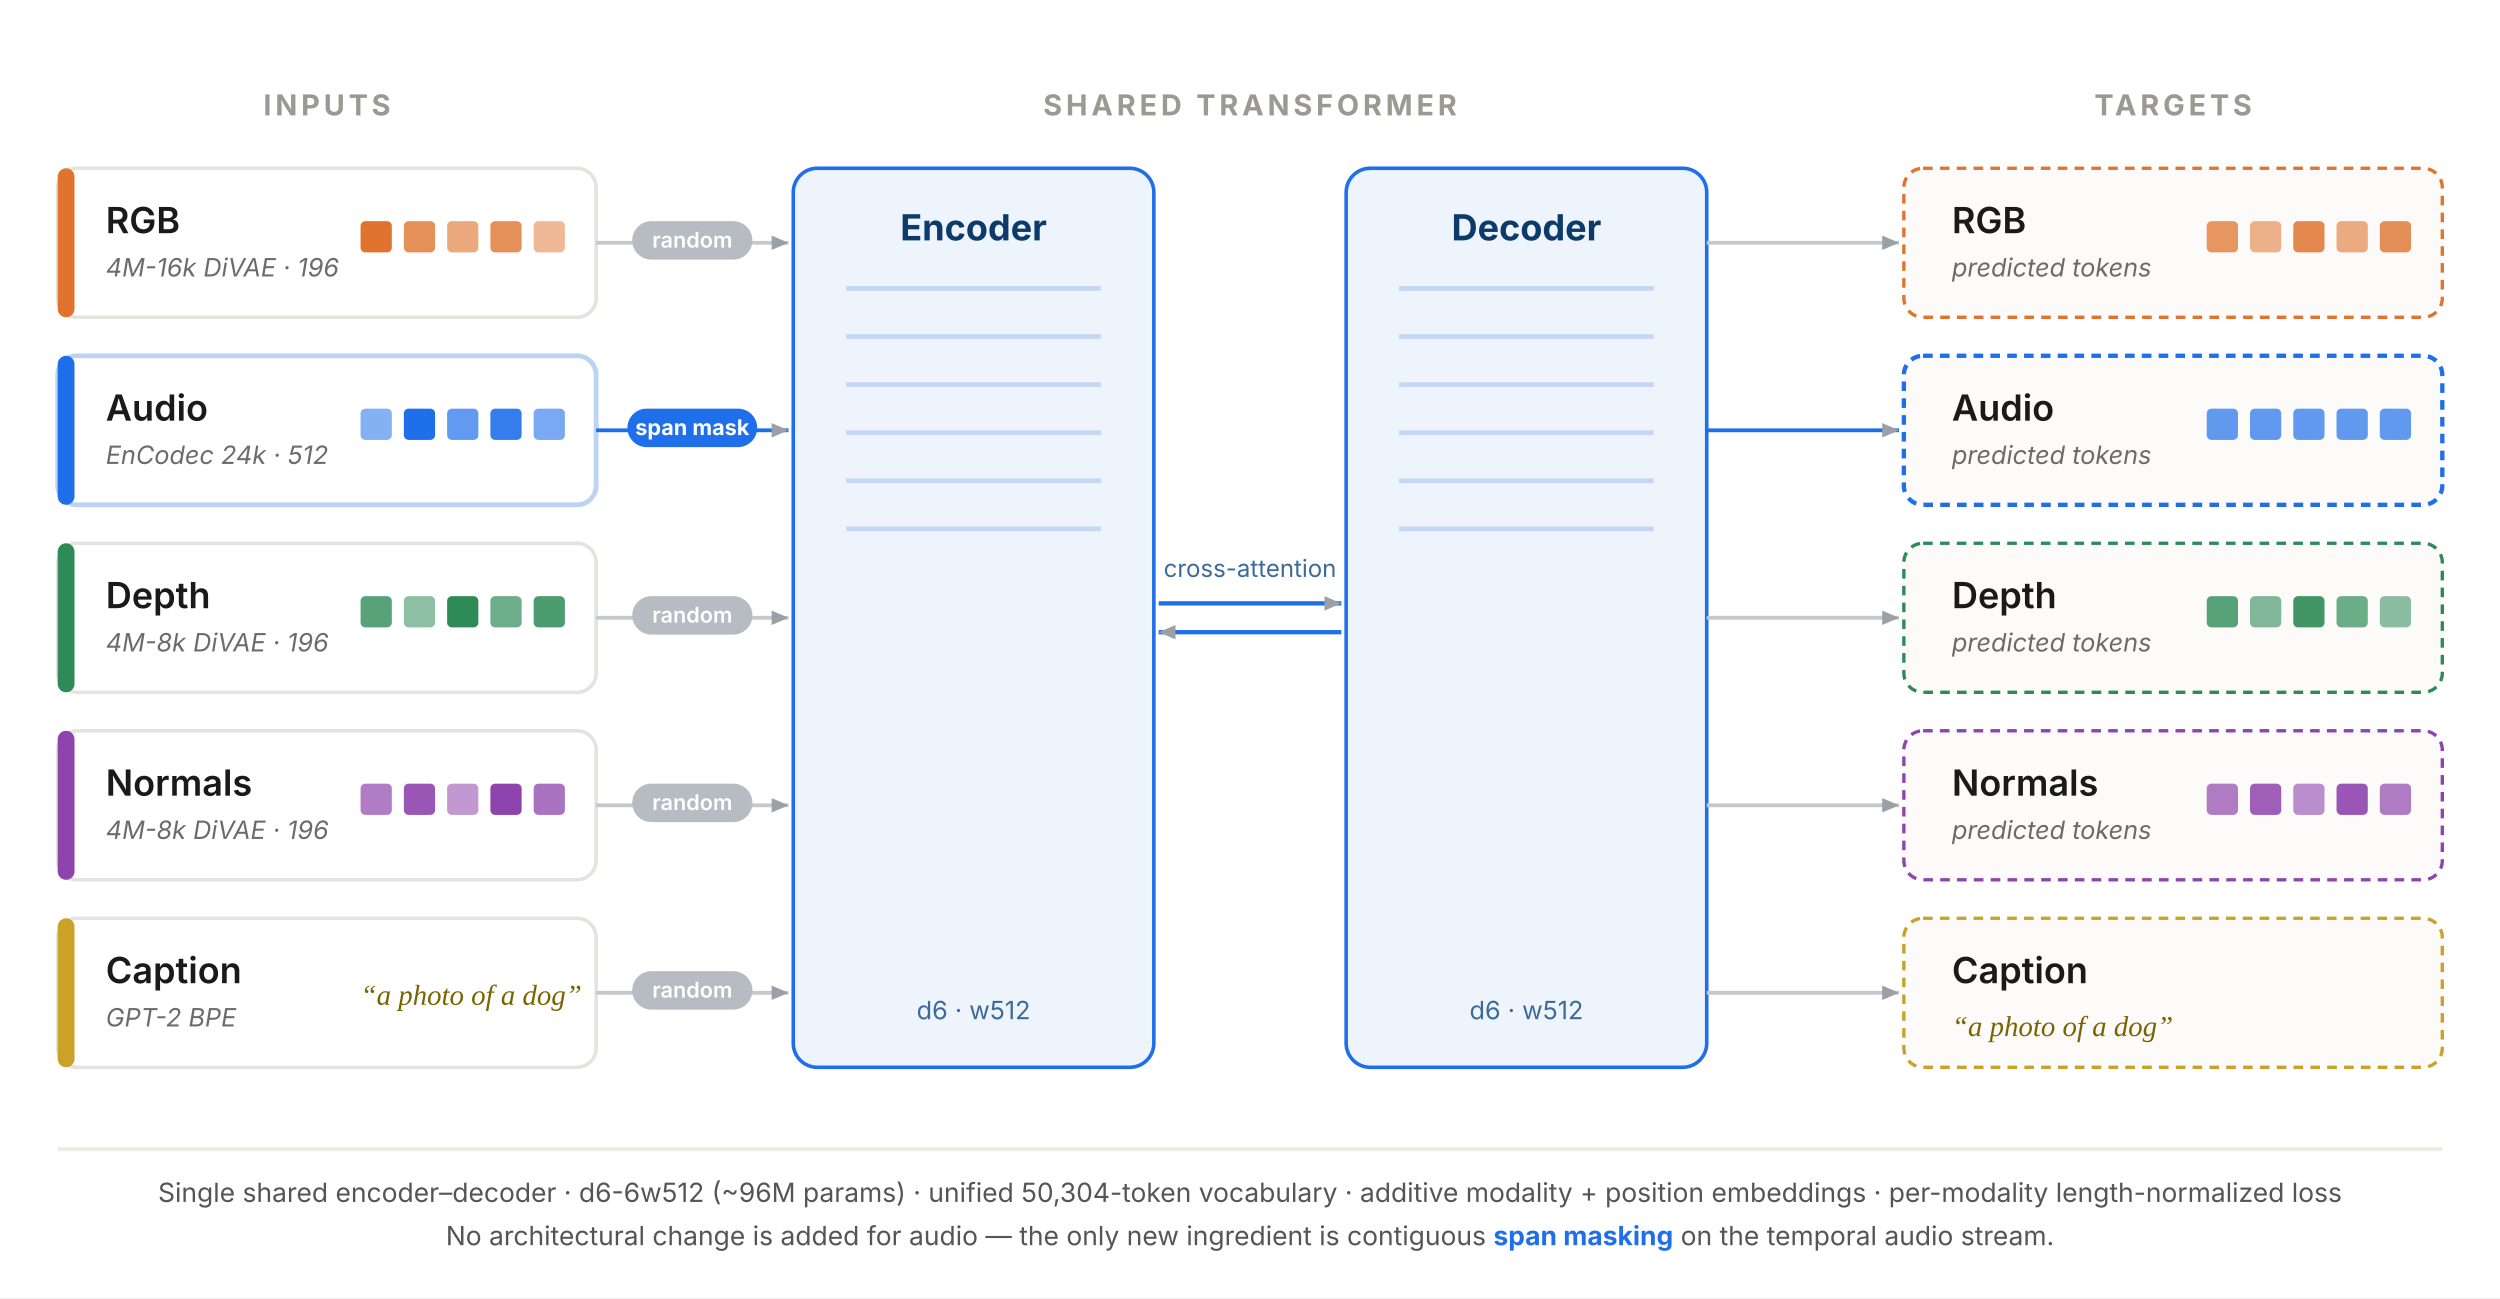
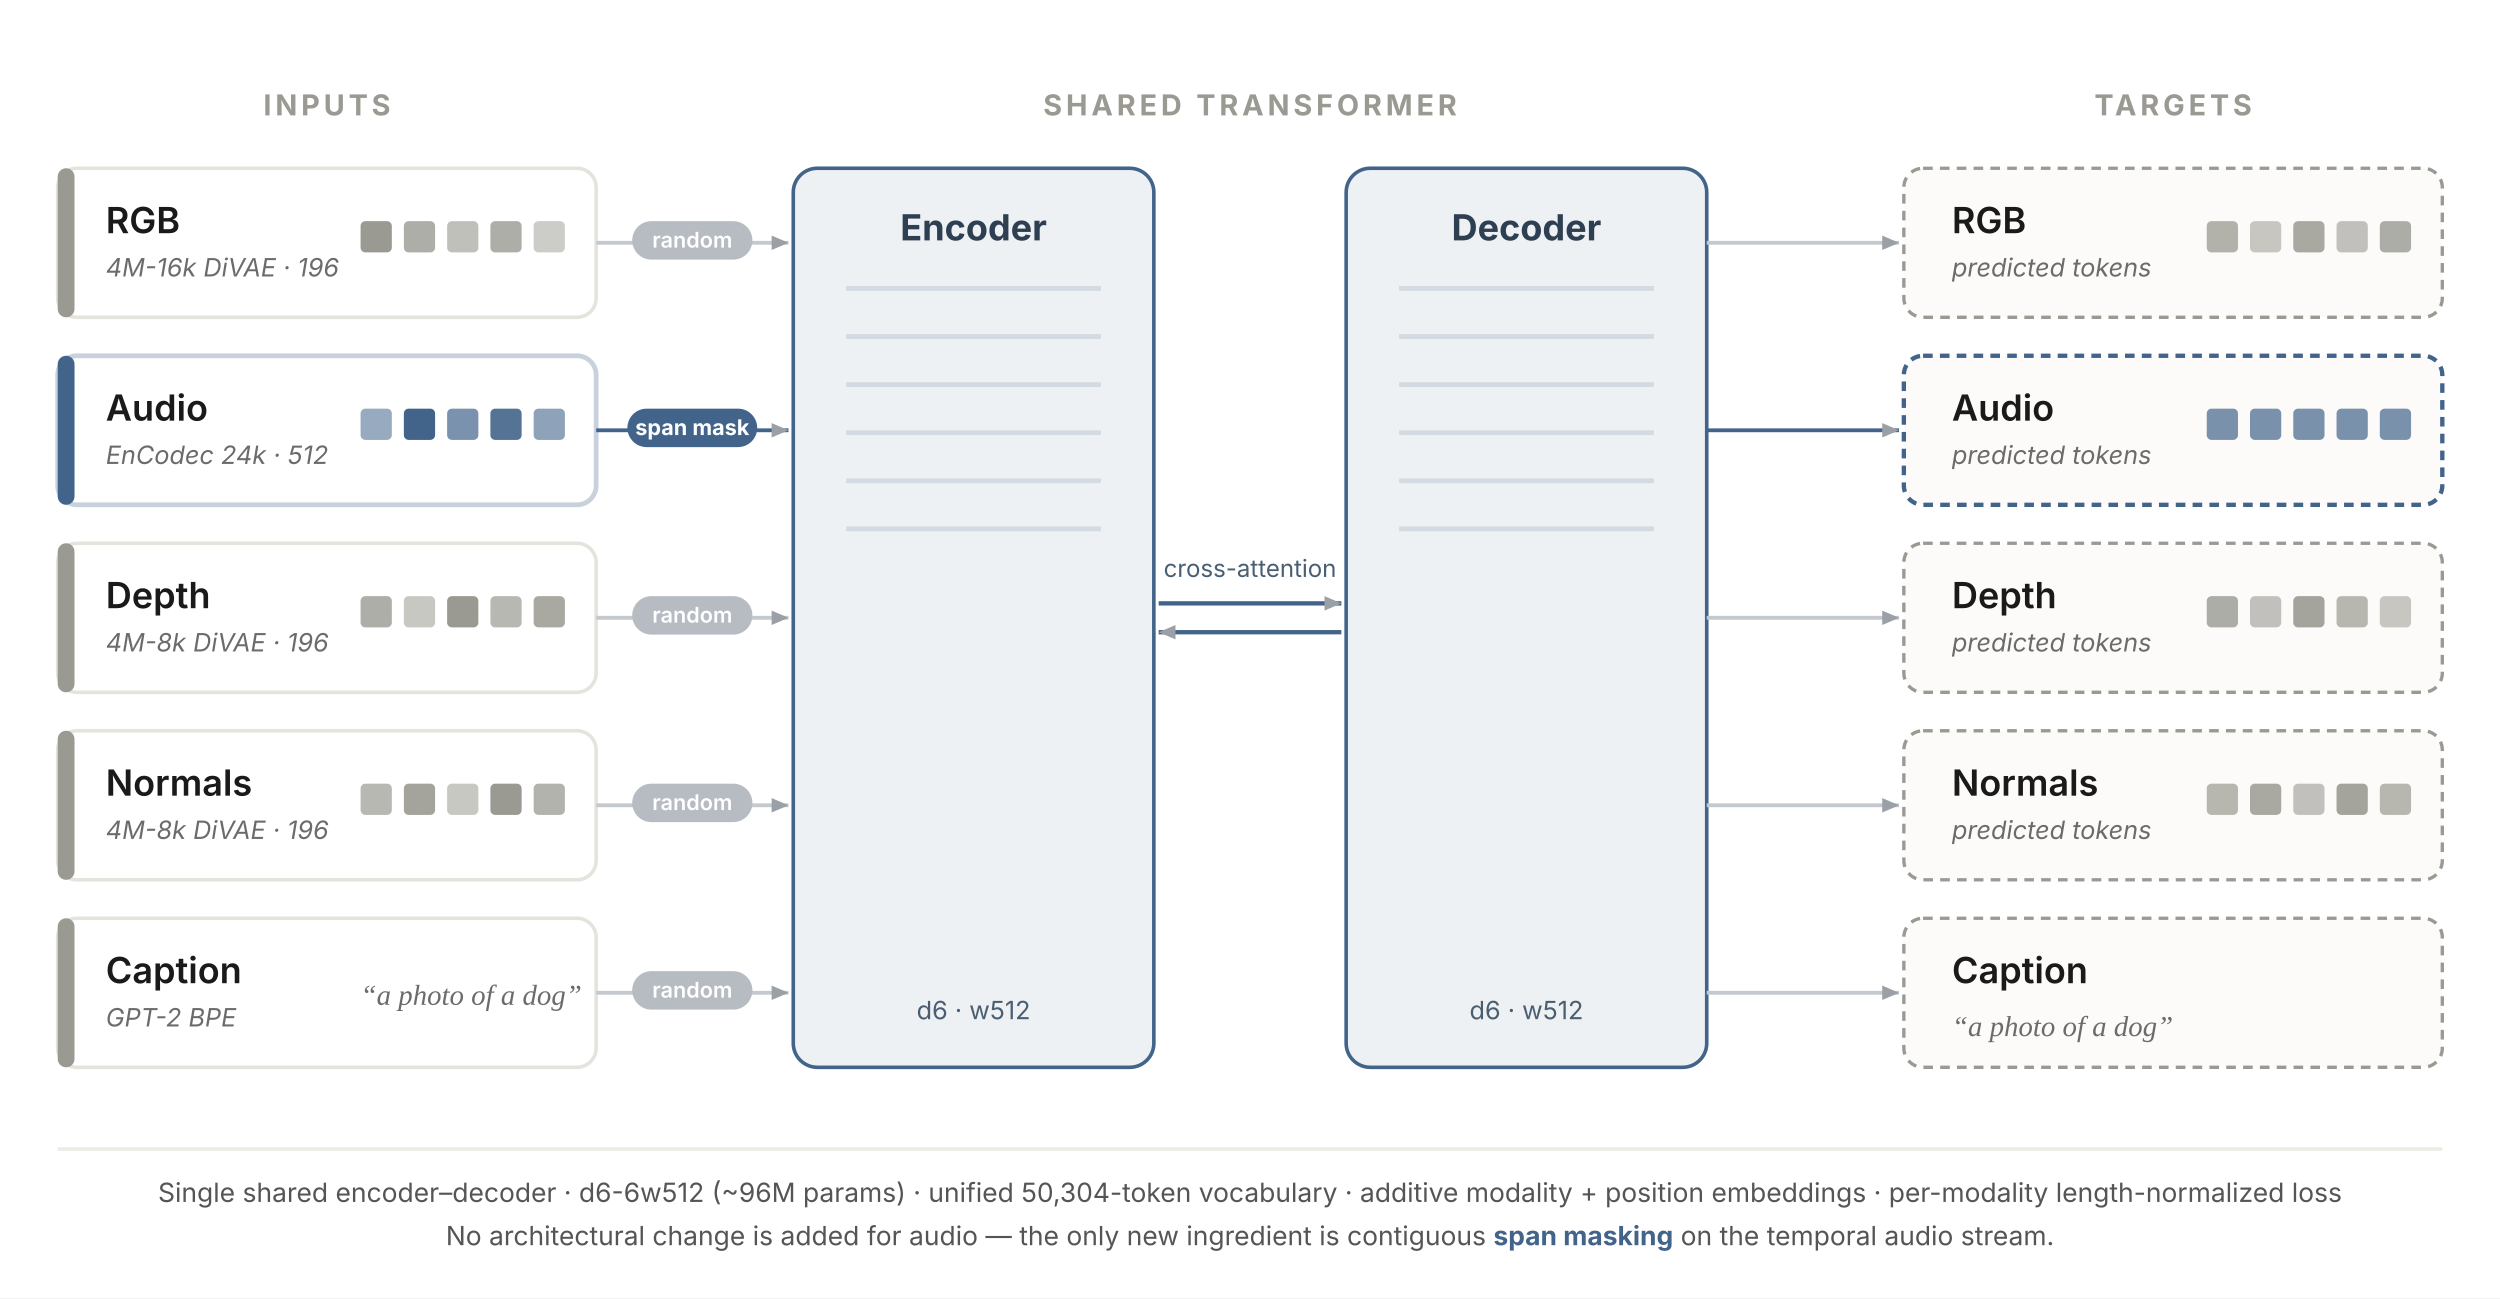
<svg xmlns="http://www.w3.org/2000/svg" viewBox="0 0 1040 540" role="img" aria-label="The nano4M-Audio architecture: five tokenized modality streams (RGB, audio, depth, surface normals, caption) feed a single shared encoder-decoder transformer and are reconstructed as targets. Audio uses span masking; the other modalities use random Dirichlet masking.">
  <style>
    .s{font-family:'Inter',-apple-system,'Segoe UI',Roboto,Helvetica,Arial,sans-serif}
    .serif{font-family:'Crimson Pro',Georgia,'Times New Roman',serif}
    .name{font-size:15px;font-weight:600;fill:#1A1A1A}
    .tok{font-size:10.5px;font-style:italic;fill:#6b6b6b}
    .hdr{font-size:12px;font-weight:700;fill:#9a9a92;letter-spacing:1.6px}
-     .blklab{font-size:15px;font-weight:700;fill:#0b3a6b}
-     .blksub{font-size:10.5px;fill:#3d6a99}
+     .blklab{font-size:15px;font-weight:700;fill:#2e3f52}
+     .blksub{font-size:10.5px;fill:#4a5e72}
    .pill{font-size:9px;font-weight:700;fill:#fff}
    .pillg{font-size:9px;font-weight:600;fill:#fff}
    .cap{font-size:11px;fill:#555}
-     .quote{font-size:12px;font-style:italic;fill:#7a6300}
+     .quote{font-size:12px;font-style:italic;fill:#6b6b6b}
  </style>
  <defs>
    <marker id="ah" markerWidth="9" markerHeight="9" refX="7" refY="3" orient="auto" markerUnits="userSpaceOnUse">
      <path d="M0,0 L7,3 L0,6 z" fill="#9aa0a6" />
    </marker>
  </defs>
  <rect x="0" y="0" width="1040" height="540" fill="#ffffff" />
  <text class="s hdr" x="136" y="48" text-anchor="middle">INPUTS</text>
  <text class="s hdr" x="520" y="48" text-anchor="middle">SHARED TRANSFORMER</text>
  <text class="s hdr" x="904" y="48" text-anchor="middle">TARGETS</text>
  <g>
    <rect x="24" y="70" width="224" height="62" rx="8" fill="#fff" stroke="#e4e4dd" stroke-width="1.5" />
-     <rect x="24" y="70" width="7" height="62" rx="3.5" fill="#E0742F" />
+     <rect x="24" y="70" width="7" height="62" rx="3.5" fill="#9a9a92" />
    <text class="s name" x="44" y="97">RGB</text>
    <text class="s tok" x="44" y="115">4M-16k DiVAE · 196</text>
-     <g fill="#E0742F">
+     <g fill="#9a9a92">
      <rect x="150" y="92" width="13" height="13" rx="2" />
      <rect x="168" y="92" width="13" height="13" rx="2" opacity=".8" />
      <rect x="186" y="92" width="13" height="13" rx="2" opacity=".62" />
      <rect x="204" y="92" width="13" height="13" rx="2" opacity=".8" />
      <rect x="222" y="92" width="13" height="13" rx="2" opacity=".5" />
    </g>
  </g>
  <g>
-     <rect x="24" y="148" width="224" height="62" rx="8" fill="#fff" stroke="#bcd4f2" stroke-width="2" />
-     <rect x="24" y="148" width="7" height="62" rx="3.5" fill="#1F6FEB" />
+     <rect x="24" y="148" width="224" height="62" rx="8" fill="#fff" stroke="#c9d2dc" stroke-width="2" />
+     <rect x="24" y="148" width="7" height="62" rx="3.5" fill="#42648a" />
    <text class="s name" x="44" y="175">Audio</text>
    <text class="s tok" x="44" y="193">EnCodec 24k · 512</text>
-     <g fill="#1F6FEB">
+     <g fill="#42648a">
      <rect x="150" y="170" width="13" height="13" rx="2" opacity=".55" />
      <rect x="168" y="170" width="13" height="13" rx="2" />
      <rect x="186" y="170" width="13" height="13" rx="2" opacity=".7" />
      <rect x="204" y="170" width="13" height="13" rx="2" opacity=".9" />
      <rect x="222" y="170" width="13" height="13" rx="2" opacity=".6" />
    </g>
  </g>
  <g>
    <rect x="24" y="226" width="224" height="62" rx="8" fill="#fff" stroke="#e4e4dd" stroke-width="1.5" />
-     <rect x="24" y="226" width="7" height="62" rx="3.5" fill="#2E8B57" />
+     <rect x="24" y="226" width="7" height="62" rx="3.5" fill="#9a9a92" />
    <text class="s name" x="44" y="253">Depth</text>
    <text class="s tok" x="44" y="271">4M-8k DiVAE · 196</text>
-     <g fill="#2E8B57">
+     <g fill="#9a9a92">
      <rect x="150" y="248" width="13" height="13" rx="2" opacity=".8" />
      <rect x="168" y="248" width="13" height="13" rx="2" opacity=".55" />
      <rect x="186" y="248" width="13" height="13" rx="2" />
      <rect x="204" y="248" width="13" height="13" rx="2" opacity=".7" />
      <rect x="222" y="248" width="13" height="13" rx="2" opacity=".85" />
    </g>
  </g>
  <g>
    <rect x="24" y="304" width="224" height="62" rx="8" fill="#fff" stroke="#e4e4dd" stroke-width="1.5" />
-     <rect x="24" y="304" width="7" height="62" rx="3.5" fill="#8E44AD" />
+     <rect x="24" y="304" width="7" height="62" rx="3.5" fill="#9a9a92" />
    <text class="s name" x="44" y="331">Normals</text>
    <text class="s tok" x="44" y="349">4M-8k DiVAE · 196</text>
-     <g fill="#8E44AD">
+     <g fill="#9a9a92">
      <rect x="150" y="326" width="13" height="13" rx="2" opacity=".7" />
      <rect x="168" y="326" width="13" height="13" rx="2" opacity=".9" />
      <rect x="186" y="326" width="13" height="13" rx="2" opacity=".55" />
      <rect x="204" y="326" width="13" height="13" rx="2" />
      <rect x="222" y="326" width="13" height="13" rx="2" opacity=".75" />
    </g>
  </g>
  <g>
    <rect x="24" y="382" width="224" height="62" rx="8" fill="#fff" stroke="#e4e4dd" stroke-width="1.5" />
-     <rect x="24" y="382" width="7" height="62" rx="3.5" fill="#C9A227" />
+     <rect x="24" y="382" width="7" height="62" rx="3.5" fill="#9a9a92" />
    <text class="s name" x="44" y="409">Caption</text>
    <text class="s tok" x="44" y="427">GPT-2 BPE</text>
    <text class="serif quote" x="150" y="418" font-size="11">“a photo of a dog”</text>
  </g>
  <g stroke="#c4c9ce" stroke-width="1.6" fill="none">
    <line x1="248" y1="101" x2="328" y2="101" marker-end="url(#ah)" />
-     <line x1="248" y1="179" x2="328" y2="179" marker-end="url(#ah)" stroke="#1F6FEB" />
+     <line x1="248" y1="179" x2="328" y2="179" marker-end="url(#ah)" stroke="#42648a" />
    <line x1="248" y1="257" x2="328" y2="257" marker-end="url(#ah)" />
    <line x1="248" y1="335" x2="328" y2="335" marker-end="url(#ah)" />
    <line x1="248" y1="413" x2="328" y2="413" marker-end="url(#ah)" />
  </g>
  <g>
    <rect x="263" y="92" width="50" height="16" rx="8" fill="#b6bcc2" />
    <text class="s pillg" x="288" y="103" text-anchor="middle">random</text>
-     <rect x="261" y="170" width="54" height="16" rx="8" fill="#1F6FEB" />
+     <rect x="261" y="170" width="54" height="16" rx="8" fill="#42648a" />
    <text class="s pill" x="288" y="181" text-anchor="middle">span mask</text>
    <rect x="263" y="248" width="50" height="16" rx="8" fill="#b6bcc2" />
    <text class="s pillg" x="288" y="259" text-anchor="middle">random</text>
    <rect x="263" y="326" width="50" height="16" rx="8" fill="#b6bcc2" />
    <text class="s pillg" x="288" y="337" text-anchor="middle">random</text>
    <rect x="263" y="404" width="50" height="16" rx="8" fill="#b6bcc2" />
    <text class="s pillg" x="288" y="415" text-anchor="middle">random</text>
  </g>
-   <rect x="330" y="70" width="150" height="374" rx="10" fill="#eef4fc" stroke="#1F6FEB" stroke-width="1.5" />
-   <rect x="560" y="70" width="150" height="374" rx="10" fill="#eef4fc" stroke="#1F6FEB" stroke-width="1.5" />
+   <rect x="330" y="70" width="150" height="374" rx="10" fill="#eef1f4" stroke="#42648a" stroke-width="1.5" />
+   <rect x="560" y="70" width="150" height="374" rx="10" fill="#eef1f4" stroke="#42648a" stroke-width="1.5" />
  <text class="s blklab" x="405" y="100" text-anchor="middle">Encoder</text>
  <text class="s blklab" x="635" y="100" text-anchor="middle">Decoder</text>
-   <g stroke="#c5d8f3" stroke-width="2">
+   <g stroke="#d3dae1" stroke-width="2">
    <line x1="352" y1="120" x2="458" y2="120" />
    <line x1="352" y1="140" x2="458" y2="140" />
    <line x1="352" y1="160" x2="458" y2="160" />
    <line x1="352" y1="180" x2="458" y2="180" />
    <line x1="352" y1="200" x2="458" y2="200" />
    <line x1="352" y1="220" x2="458" y2="220" />
    <line x1="582" y1="120" x2="688" y2="120" />
    <line x1="582" y1="140" x2="688" y2="140" />
    <line x1="582" y1="160" x2="688" y2="160" />
    <line x1="582" y1="180" x2="688" y2="180" />
    <line x1="582" y1="200" x2="688" y2="200" />
    <line x1="582" y1="220" x2="688" y2="220" />
  </g>
  <text class="s blksub" x="405" y="424" text-anchor="middle">d6 · w512</text>
  <text class="s blksub" x="635" y="424" text-anchor="middle">d6 · w512</text>
-   <g stroke="#1F6FEB" stroke-width="1.8" fill="none">
+   <g stroke="#42648a" stroke-width="1.8" fill="none">
    <line x1="482" y1="251" x2="558" y2="251" marker-end="url(#ah)" />
    <line x1="558" y1="263" x2="482" y2="263" marker-end="url(#ah)" />
  </g>
-   <text class="s" x="520" y="240" text-anchor="middle" font-size="10" fill="#3d6a99">cross-attention</text>
+   <text class="s" x="520" y="240" text-anchor="middle" font-size="10" fill="#4a5e72">cross-attention</text>
  <g stroke="#c4c9ce" stroke-width="1.6" fill="none">
    <line x1="710" y1="101" x2="790" y2="101" marker-end="url(#ah)" />
-     <line x1="710" y1="179" x2="790" y2="179" marker-end="url(#ah)" stroke="#1F6FEB" />
+     <line x1="710" y1="179" x2="790" y2="179" marker-end="url(#ah)" stroke="#42648a" />
    <line x1="710" y1="257" x2="790" y2="257" marker-end="url(#ah)" />
    <line x1="710" y1="335" x2="790" y2="335" marker-end="url(#ah)" />
    <line x1="710" y1="413" x2="790" y2="413" marker-end="url(#ah)" />
  </g>
  <g>
-     <rect x="792" y="70" width="224" height="62" rx="8" fill="#fcfbf9" stroke="#E0742F" stroke-width="1.4" stroke-dasharray="4 3" />
+     <rect x="792" y="70" width="224" height="62" rx="8" fill="#fcfbf9" stroke="#9a9a92" stroke-width="1.4" stroke-dasharray="4 3" />
    <text class="s name" x="812" y="97">RGB</text>
    <text class="s tok" x="812" y="115">predicted tokens</text>
-     <g fill="#E0742F">
+     <g fill="#9a9a92">
      <rect x="918" y="92" width="13" height="13" rx="2" opacity=".75" />
      <rect x="936" y="92" width="13" height="13" rx="2" opacity=".55" />
      <rect x="954" y="92" width="13" height="13" rx="2" opacity=".85" />
      <rect x="972" y="92" width="13" height="13" rx="2" opacity=".6" />
      <rect x="990" y="92" width="13" height="13" rx="2" opacity=".8" />
    </g>
  </g>
  <g>
-     <rect x="792" y="148" width="224" height="62" rx="8" fill="#fcfbf9" stroke="#1F6FEB" stroke-width="1.8" stroke-dasharray="4 3" />
+     <rect x="792" y="148" width="224" height="62" rx="8" fill="#fcfbf9" stroke="#42648a" stroke-width="1.8" stroke-dasharray="4 3" />
    <text class="s name" x="812" y="175">Audio</text>
    <text class="s tok" x="812" y="193">predicted tokens</text>
-     <g fill="#1F6FEB">
+     <g fill="#42648a">
      <rect x="918" y="170" width="13" height="13" rx="2" opacity=".7" />
      <rect x="936" y="170" width="13" height="13" rx="2" opacity=".7" />
      <rect x="954" y="170" width="13" height="13" rx="2" opacity=".7" />
      <rect x="972" y="170" width="13" height="13" rx="2" opacity=".7" />
      <rect x="990" y="170" width="13" height="13" rx="2" opacity=".7" />
    </g>
  </g>
  <g>
-     <rect x="792" y="226" width="224" height="62" rx="8" fill="#fcfbf9" stroke="#2E8B57" stroke-width="1.4" stroke-dasharray="4 3" />
+     <rect x="792" y="226" width="224" height="62" rx="8" fill="#fcfbf9" stroke="#9a9a92" stroke-width="1.4" stroke-dasharray="4 3" />
    <text class="s name" x="812" y="253">Depth</text>
    <text class="s tok" x="812" y="271">predicted tokens</text>
-     <g fill="#2E8B57">
+     <g fill="#9a9a92">
      <rect x="918" y="248" width="13" height="13" rx="2" opacity=".8" />
      <rect x="936" y="248" width="13" height="13" rx="2" opacity=".6" />
      <rect x="954" y="248" width="13" height="13" rx="2" opacity=".9" />
      <rect x="972" y="248" width="13" height="13" rx="2" opacity=".7" />
      <rect x="990" y="248" width="13" height="13" rx="2" opacity=".55" />
    </g>
  </g>
  <g>
-     <rect x="792" y="304" width="224" height="62" rx="8" fill="#fcfbf9" stroke="#8E44AD" stroke-width="1.4" stroke-dasharray="4 3" />
+     <rect x="792" y="304" width="224" height="62" rx="8" fill="#fcfbf9" stroke="#9a9a92" stroke-width="1.4" stroke-dasharray="4 3" />
    <text class="s name" x="812" y="331">Normals</text>
    <text class="s tok" x="812" y="349">predicted tokens</text>
-     <g fill="#8E44AD">
+     <g fill="#9a9a92">
      <rect x="918" y="326" width="13" height="13" rx="2" opacity=".7" />
      <rect x="936" y="326" width="13" height="13" rx="2" opacity=".85" />
      <rect x="954" y="326" width="13" height="13" rx="2" opacity=".6" />
      <rect x="972" y="326" width="13" height="13" rx="2" opacity=".9" />
      <rect x="990" y="326" width="13" height="13" rx="2" opacity=".7" />
    </g>
  </g>
  <g>
-     <rect x="792" y="382" width="224" height="62" rx="8" fill="#fcfbf9" stroke="#C9A227" stroke-width="1.4" stroke-dasharray="4 3" />
+     <rect x="792" y="382" width="224" height="62" rx="8" fill="#fcfbf9" stroke="#9a9a92" stroke-width="1.4" stroke-dasharray="4 3" />
    <text class="s name" x="812" y="409">Caption</text>
    <text class="serif quote" x="812" y="431" font-size="11">“a photo of a dog”</text>
  </g>
  <line x1="24" y1="478" x2="1016" y2="478" stroke="#ececE4" stroke-width="1.5" />
  <text class="s cap" x="520" y="500" text-anchor="middle">Single shared encoder–decoder · d6-6w512 (~96M params) · unified 50,304-token vocabulary · additive modality + position embeddings · per-modality length-normalized loss</text>
-   <text class="s cap" x="520" y="518" text-anchor="middle" fill="#777">No architectural change is added for audio — the only new ingredient is contiguous <tspan fill="#1F6FEB" font-weight="700">span masking</tspan> on the temporal audio stream.</text>
+   <text class="s cap" x="520" y="518" text-anchor="middle" fill="#777">No architectural change is added for audio — the only new ingredient is contiguous <tspan fill="#42648a" font-weight="700">span masking</tspan> on the temporal audio stream.</text>
</svg>
